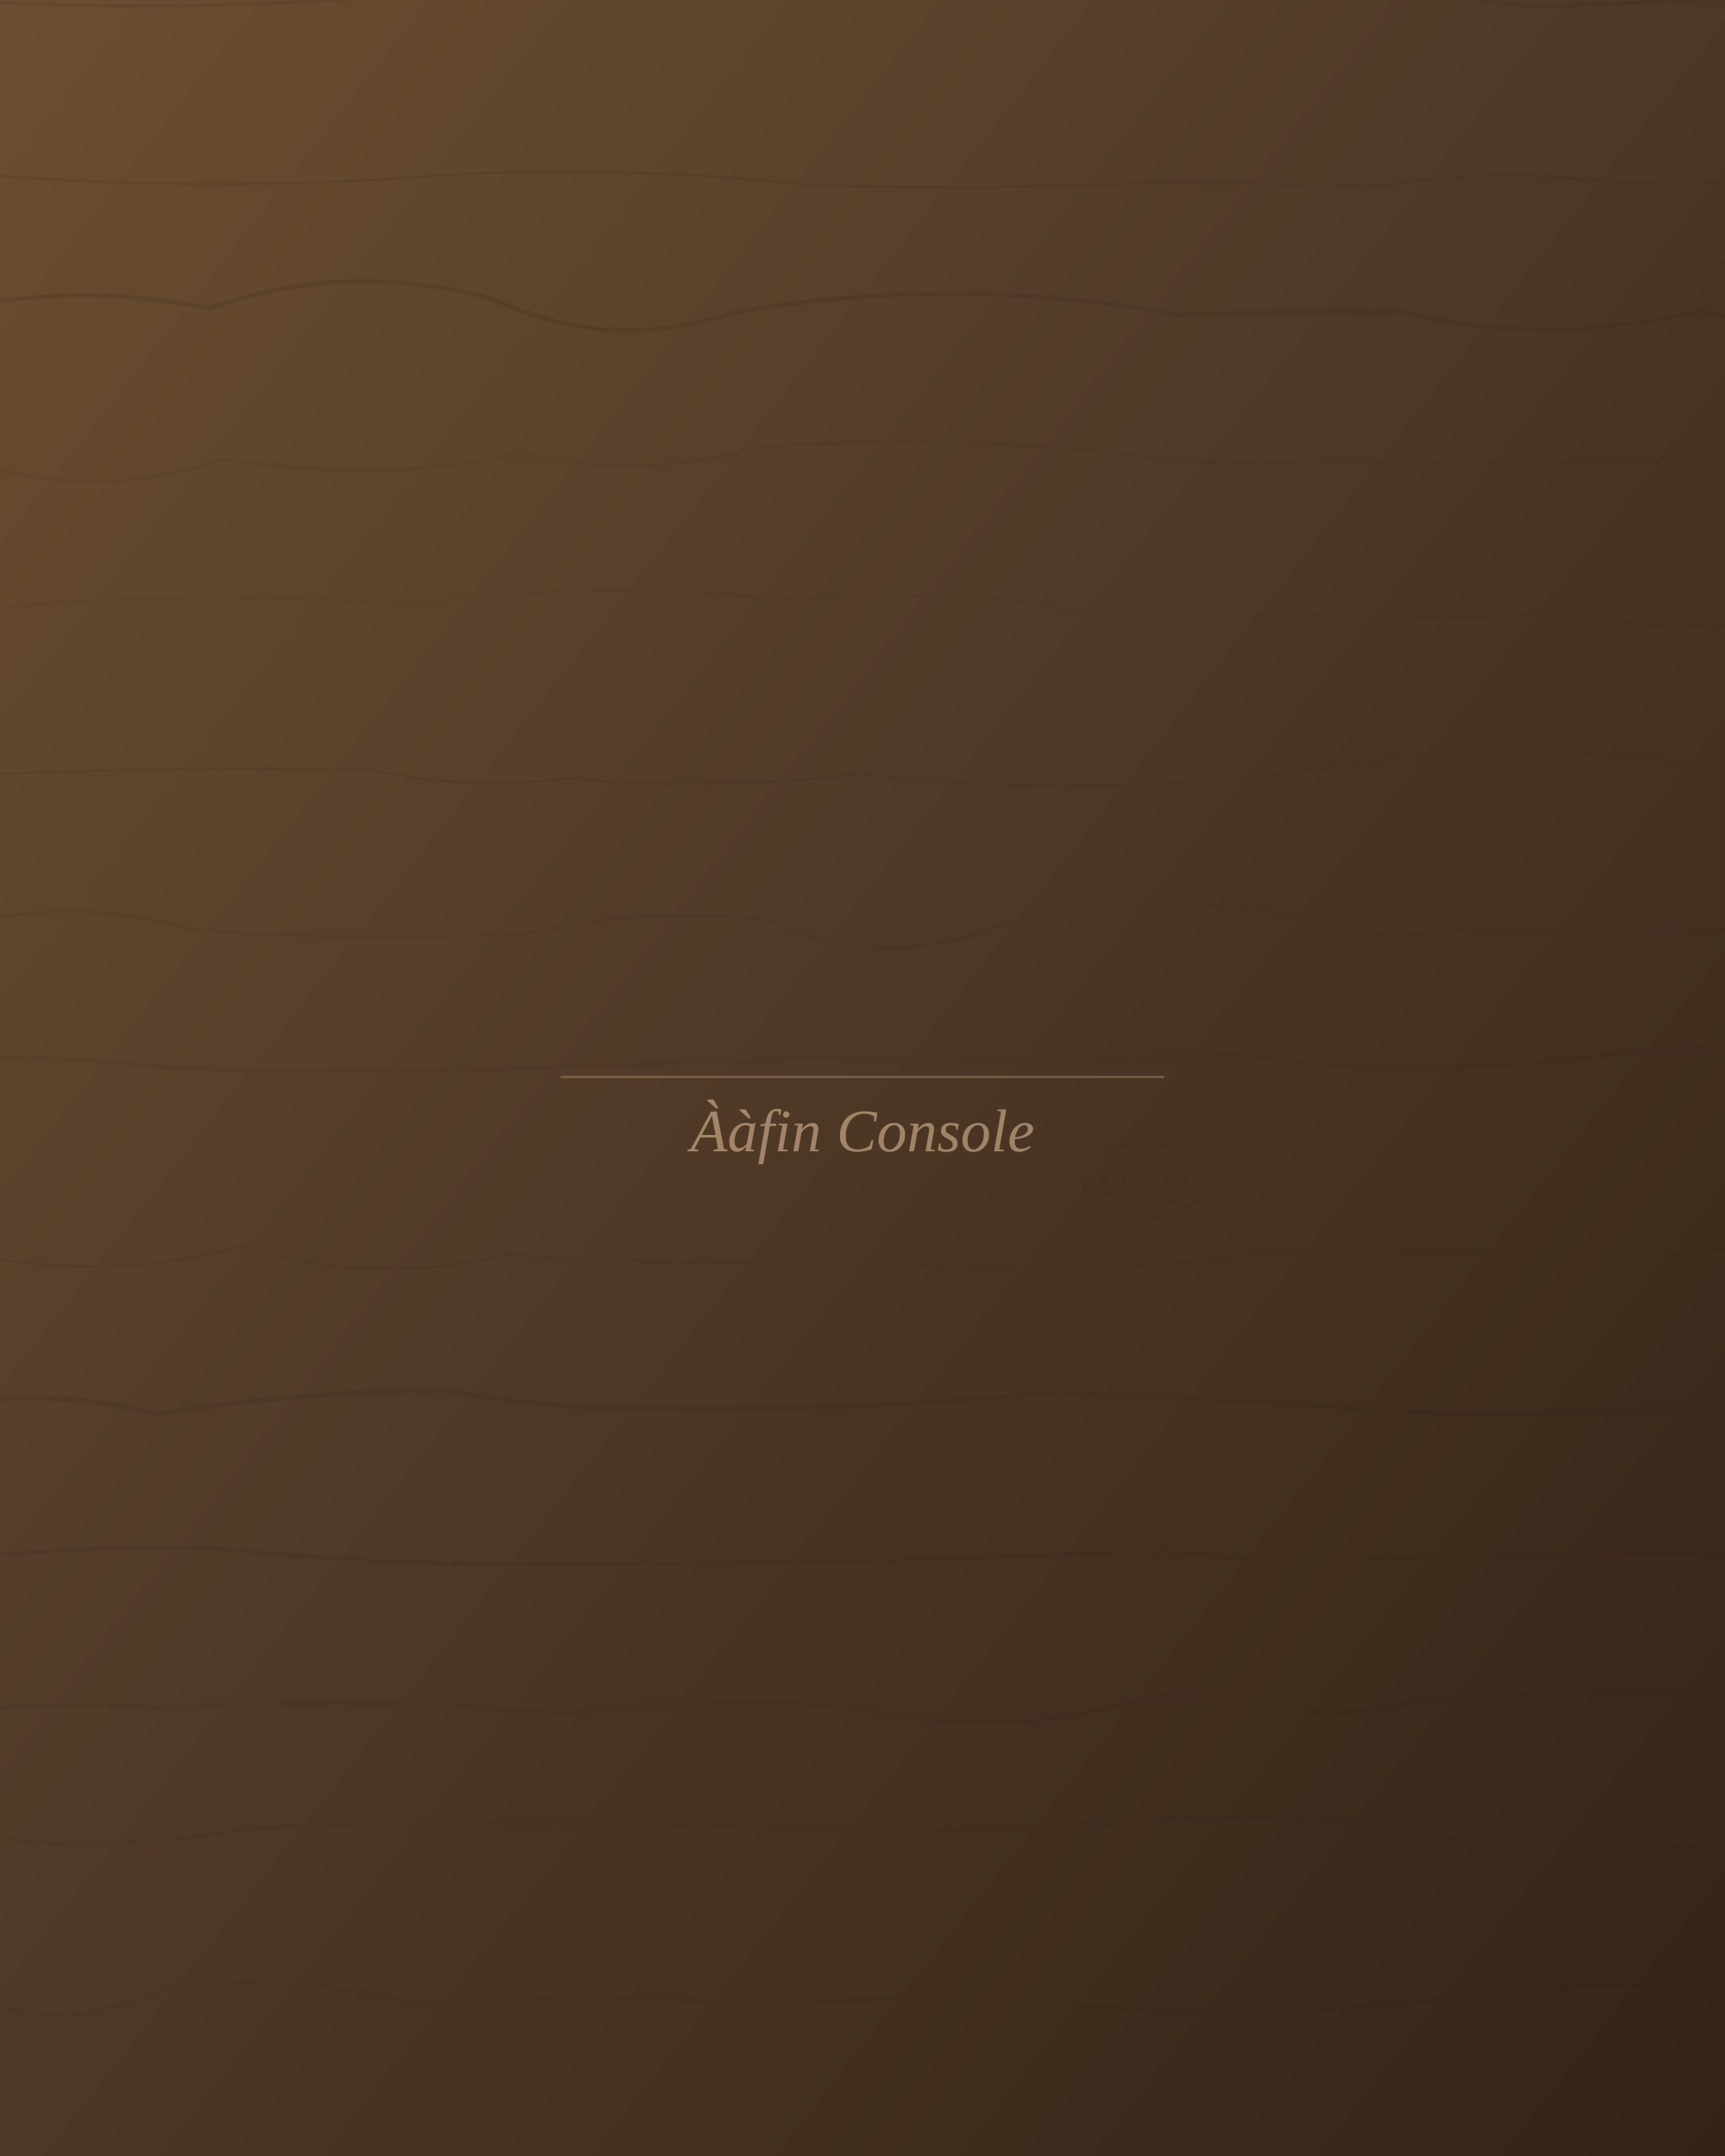
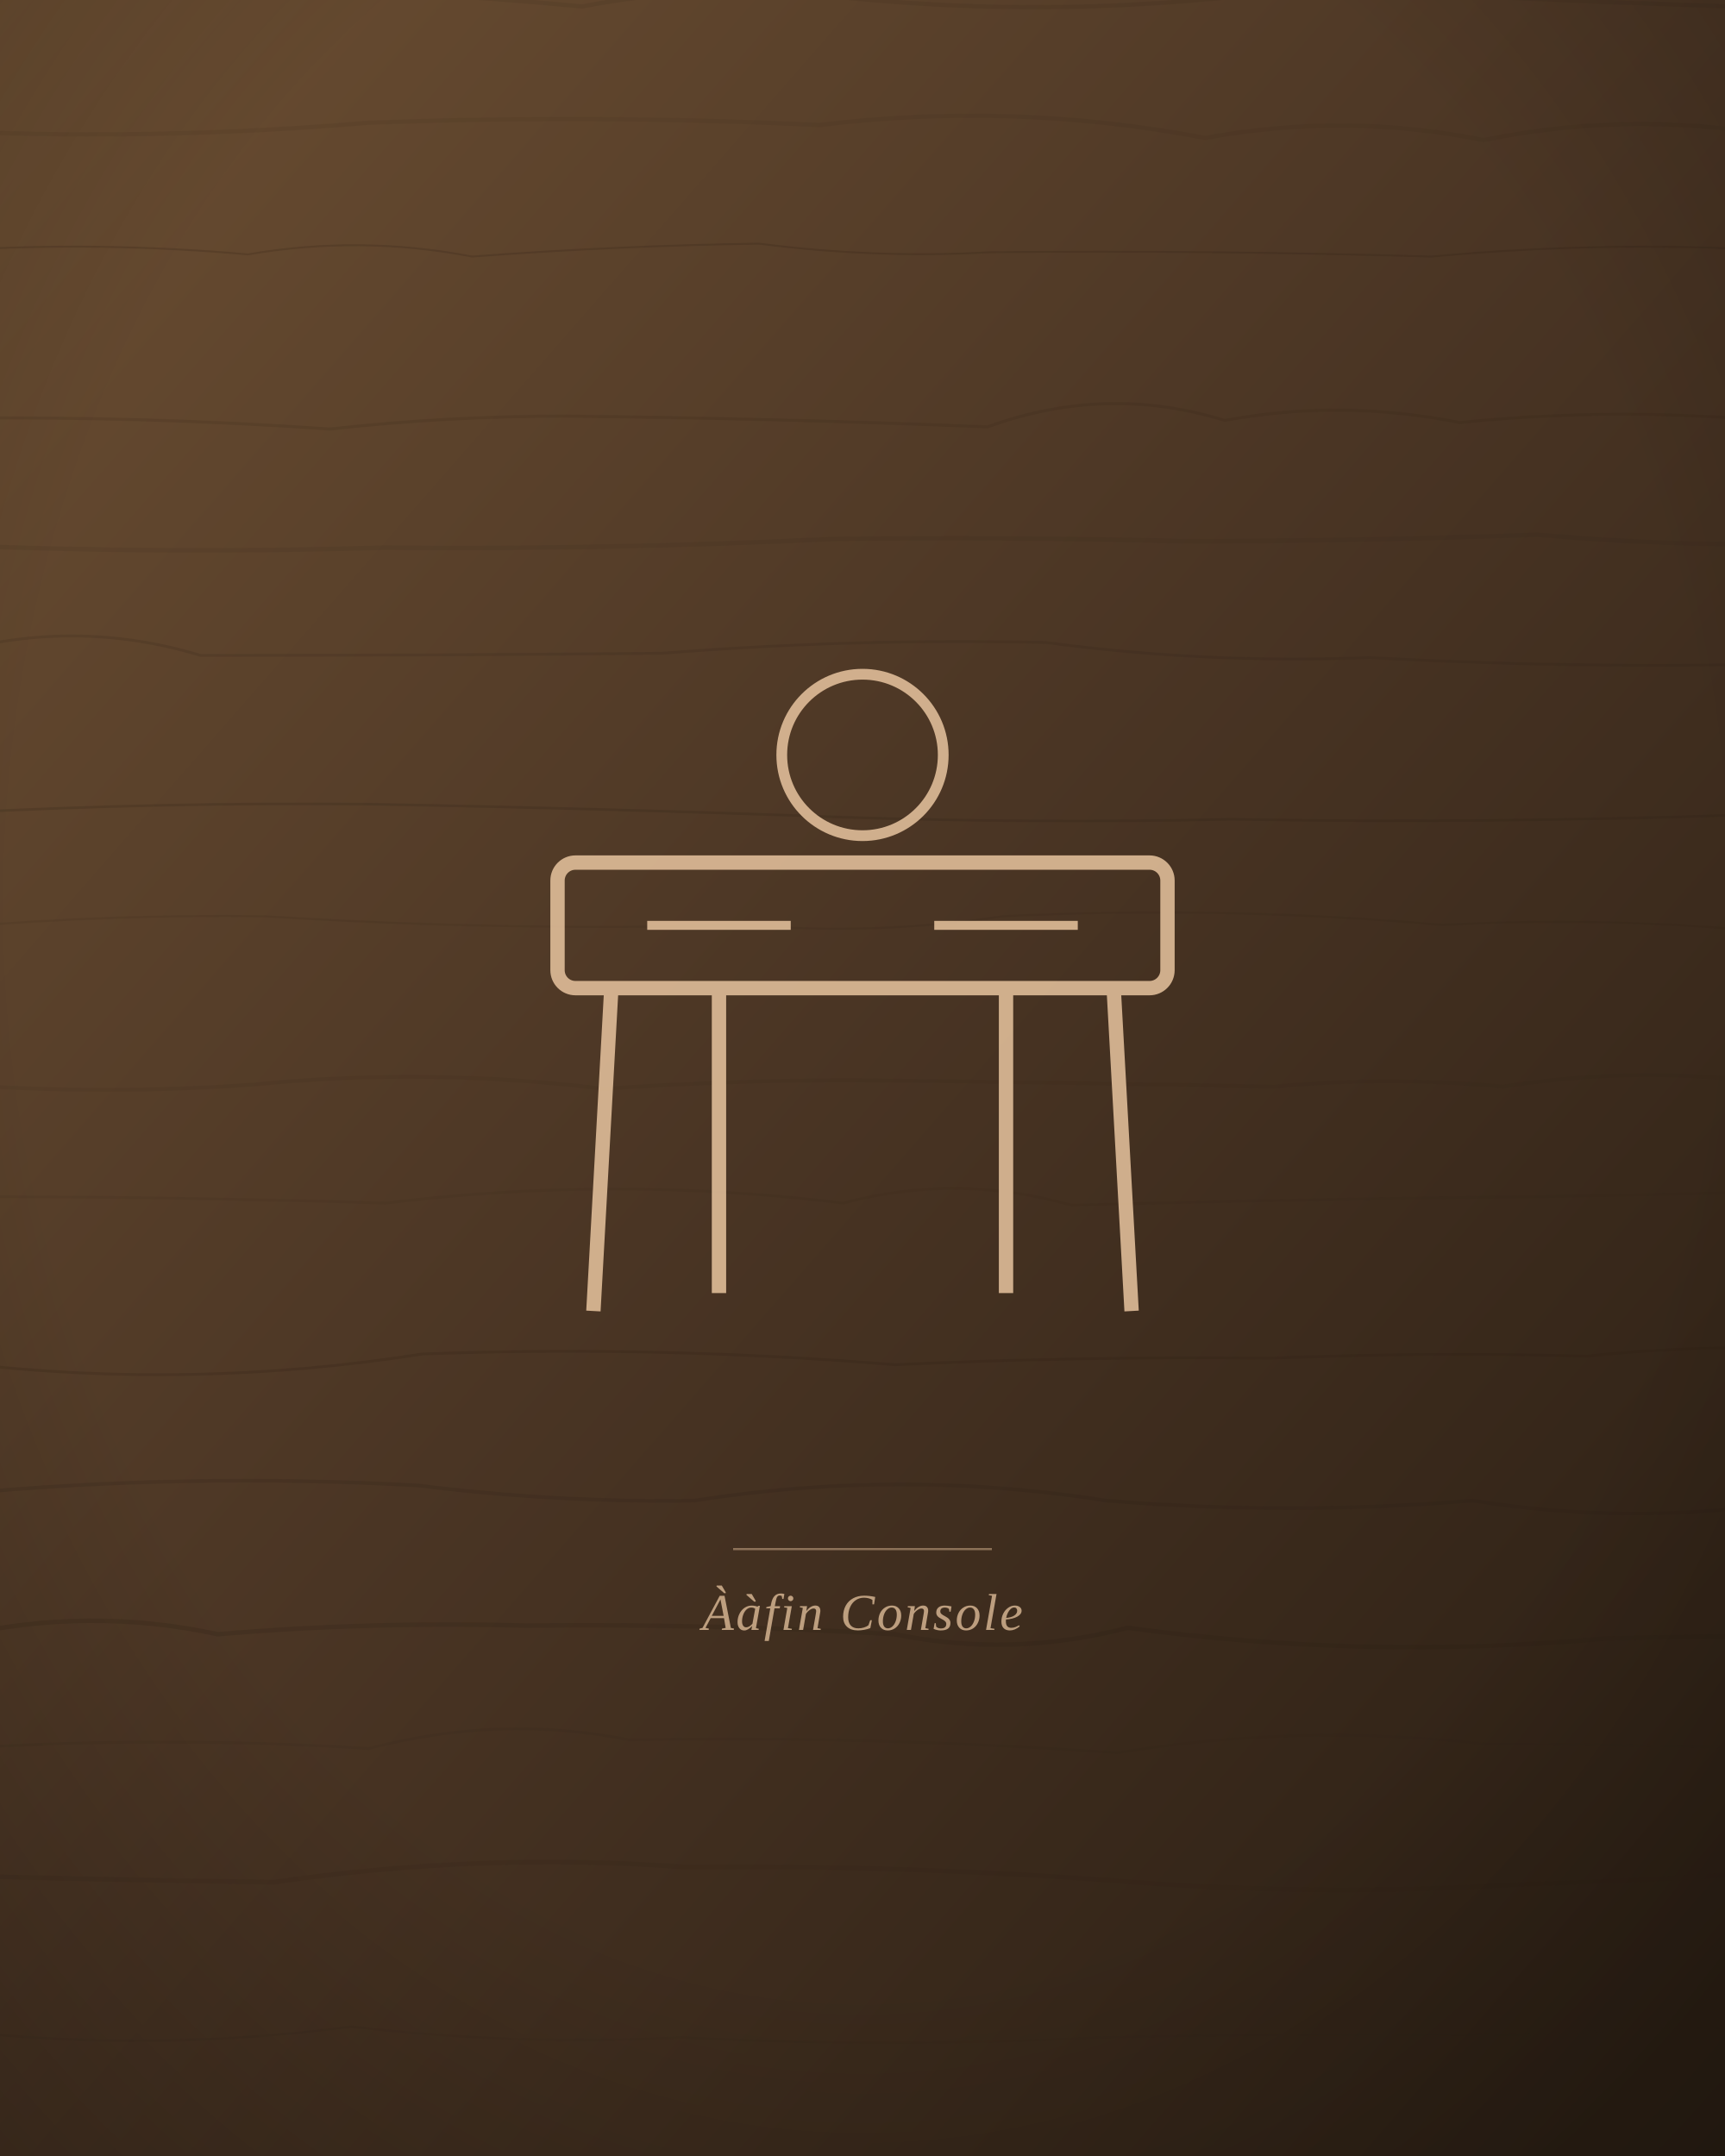
<svg xmlns="http://www.w3.org/2000/svg" width="800" height="1000" viewBox="0 0 800 1000">
  <defs>
-     <linearGradient id="g" x1="0" y1="0" x2="1" y2="1">
+     <linearGradient id="g" x1="0" y1="0" x2="0.9" y2="1">
      <stop offset="0" stop-color="#6b4e32" />
-       <stop offset="0.55" stop-color="#4a3524" />
-       <stop offset="1" stop-color="#332417" />
+       <stop offset="0.5" stop-color="#4a3524" />
+       <stop offset="1" stop-color="#2b1f14" />
    </linearGradient>
+     <radialGradient id="v" cx="0.5" cy="0.42" r="0.9">
+       <stop offset="0.55" stop-color="#000" stop-opacity="0" />
+       <stop offset="1" stop-color="#000" stop-opacity="0.35" />
+     </radialGradient>
  </defs>
  <rect width="800" height="1000" fill="url(#g)" />
  <g>
-     <path d="M -20 -0 Q 75 6 169 -1 Q 226 -1 283 -5 Q 336 -2 389 -5 Q 463 0 537 -6 Q 623 -9 709 3 Q 805 0 901 -6" fill="none" stroke="#332417" stroke-opacity="0.11" stroke-width="1.6" />
-     <path d="M -20 80 Q 81 89 181 83 Q 279 75 377 86 Q 454 88 531 85 Q 587 85 643 86 Q 692 78 741 84 Q 797 87 852 78" fill="none" stroke="#332417" stroke-opacity="0.14" stroke-width="1.2" />
-     <path d="M -20 143 Q 39 131 97 143 Q 163 120 229 139 Q 284 164 340 145 Q 443 127 546 146 Q 598 144 651 145 Q 719 161 788 144 Q 870 162 953 138" fill="none" stroke="#332417" stroke-opacity="0.16" stroke-width="2.0" />
-     <path d="M -20 212 Q 42 234 104 213 Q 173 224 241 211 Q 298 223 354 207 Q 453 201 551 214 Q 660 216 769 214 Q 834 190 899 207" fill="none" stroke="#332417" stroke-opacity="0.07" stroke-width="2.0" />
-     <path d="M -20 284 Q 83 272 186 281 Q 274 269 361 278 Q 429 272 497 283 Q 557 287 617 285 Q 675 288 733 284 Q 787 299 841 281" fill="none" stroke="#332417" stroke-opacity="0.07" stroke-width="1.2" />
-     <path d="M -20 360 Q 76 355 172 357 Q 217 367 263 361 Q 331 367 399 359 Q 505 371 611 357 Q 714 339 818 360 Q 889 348 961 355" fill="none" stroke="#332417" stroke-opacity="0.14" stroke-width="1.0" />
-     <path d="M -20 430 Q 34 415 88 431 Q 166 437 244 433 Q 301 420 357 427 Q 405 449 453 433 Q 545 405 636 434 Q 730 428 823 432" fill="none" stroke="#332417" stroke-opacity="0.10" stroke-width="1.4" />
-     <path d="M -20 492 Q 28 489 75 495 Q 165 499 255 495 Q 318 493 380 491 Q 476 493 572 489 Q 659 502 746 489 Q 848 482 950 489" fill="none" stroke="#332417" stroke-opacity="0.08" stroke-width="2.2" />
-     <path d="M -20 580 Q 46 596 112 578 Q 173 597 234 582 Q 324 587 414 586 Q 489 595 565 583 Q 665 578 766 583 Q 848 572 930 577" fill="none" stroke="#332417" stroke-opacity="0.12" stroke-width="1.1" />
-     <path d="M -20 651 Q 27 644 73 656 Q 141 645 208 645 Q 256 654 304 653 Q 394 655 484 646 Q 568 649 651 655 Q 749 658 848 646" fill="none" stroke="#332417" stroke-opacity="0.15" stroke-width="2.5" />
-     <path d="M -20 723 Q 38 717 97 718 Q 197 728 297 725 Q 396 725 494 721 Q 546 717 597 726 Q 656 720 714 722 Q 760 719 807 721 Q 898 721 990 721" fill="none" stroke="#332417" stroke-opacity="0.16" stroke-width="1.8" />
-     <path d="M -20 793 Q 27 790 74 792 Q 169 787 265 795 Q 344 782 424 797 Q 475 804 526 789 Q 571 782 616 796 Q 725 775 834 793" fill="none" stroke="#332417" stroke-opacity="0.10" stroke-width="2.3" />
-     <path d="M -20 851 Q 48 861 115 848 Q 221 844 328 847 Q 418 851 509 846 Q 595 838 682 854 Q 772 860 862 852" fill="none" stroke="#332417" stroke-opacity="0.09" stroke-width="1.6" />
-     <path d="M -20 926 Q 31 945 81 921 Q 140 915 198 931 Q 276 921 353 931 Q 413 925 474 927 Q 568 939 662 928 Q 729 918 797 922 Q 897 934 997 929" fill="none" stroke="#332417" stroke-opacity="0.07" stroke-width="1.7" />
-     <ellipse cx="531" cy="548" rx="10" ry="6" fill="none" stroke="#332417" stroke-opacity="0.14" stroke-width="1.6" />
-     <ellipse cx="531" cy="548" rx="19" ry="12" fill="none" stroke="#332417" stroke-opacity="0.14" stroke-width="1.6" />
-     <ellipse cx="531" cy="548" rx="28" ry="17" fill="none" stroke="#332417" stroke-opacity="0.14" stroke-width="1.6" />
+     <path d="M -20 -2 Q 41 -5 102 -6 Q 186 -5 270 3 Q 322 -7 375 -3 Q 491 11 608 -6 Q 706 -0 804 3 Q 879 -6 954 -5" fill="none" stroke="#2b1f14" stroke-opacity="0.09" stroke-width="2.0" />
+     <path d="M -20 61 Q 75 65 170 57 Q 275 53 380 58 Q 470 47 559 64 Q 624 52 688 65 Q 761 50 834 65" fill="none" stroke="#2b1f14" stroke-opacity="0.08" stroke-width="2.0" />
+     <path d="M -20 116 Q 48 112 115 118 Q 167 109 219 119 Q 285 114 352 113 Q 406 120 459 117 Q 562 116 664 119 Q 750 111 836 117" fill="none" stroke="#2b1f14" stroke-opacity="0.19" stroke-width="0.9" />
+     <path d="M -20 194 Q 67 193 153 199 Q 207 193 262 193 Q 360 194 458 198 Q 513 178 568 195 Q 622 185 677 196 Q 765 187 854 199" fill="none" stroke="#2b1f14" stroke-opacity="0.14" stroke-width="1.4" />
+     <path d="M -20 253 Q 79 257 178 254 Q 282 255 386 250 Q 468 249 549 251 Q 631 251 713 248 Q 792 255 872 251" fill="none" stroke="#2b1f14" stroke-opacity="0.10" stroke-width="2.1" />
+     <path d="M -20 302 Q 37 287 93 304 Q 200 304 307 303 Q 396 296 485 298 Q 560 308 635 305 Q 746 311 856 307" fill="none" stroke="#2b1f14" stroke-opacity="0.15" stroke-width="1.3" />
+     <path d="M -20 377 Q 76 372 172 373 Q 281 375 390 379 Q 480 382 571 380 Q 689 382 807 378 Q 902 369 997 381" fill="none" stroke="#2b1f14" stroke-opacity="0.18" stroke-width="1.2" />
+     <path d="M -20 430 Q 52 424 123 425 Q 234 432 345 429 Q 405 434 465 425 Q 567 420 669 429 Q 743 425 817 432 Q 921 432 1026 426" fill="none" stroke="#2b1f14" stroke-opacity="0.09" stroke-width="1.0" />
+     <path d="M -20 503 Q 49 508 118 503 Q 199 495 280 505 Q 338 501 396 501 Q 493 502 591 504 Q 644 499 697 504 Q 748 496 798 500 Q 858 495 918 501" fill="none" stroke="#2b1f14" stroke-opacity="0.08" stroke-width="1.8" />
+     <path d="M -20 555 Q 79 555 179 558 Q 285 545 391 558 Q 444 544 497 559 Q 608 556 718 555 Q 818 553 917 551" fill="none" stroke="#2b1f14" stroke-opacity="0.08" stroke-width="1.3" />
+     <path d="M -20 632 Q 88 645 196 628 Q 306 624 415 633 Q 501 629 588 630 Q 662 627 736 629 Q 821 620 907 632" fill="none" stroke="#2b1f14" stroke-opacity="0.19" stroke-width="1.3" />
+     <path d="M -20 693 Q 87 683 194 689 Q 258 697 322 696 Q 418 681 513 696 Q 598 703 683 696 Q 764 709 846 694" fill="none" stroke="#2b1f14" stroke-opacity="0.16" stroke-width="1.7" />
+     <path d="M -20 759 Q 41 745 101 758 Q 172 752 244 754 Q 329 753 415 758 Q 469 769 523 755 Q 633 770 744 760 Q 829 758 915 759" fill="none" stroke="#2b1f14" stroke-opacity="0.18" stroke-width="2.1" />
+     <path d="M -20 811 Q 76 805 171 811 Q 232 795 292 807 Q 405 805 518 813 Q 604 799 689 809 Q 770 809 850 812" fill="none" stroke="#2b1f14" stroke-opacity="0.10" stroke-width="1.3" />
+     <path d="M -20 870 Q 54 872 127 873 Q 223 859 318 866 Q 415 865 513 872 Q 609 880 705 874 Q 778 872 852 866" fill="none" stroke="#2b1f14" stroke-opacity="0.12" stroke-width="2.2" />
+     <path d="M -20 942 Q 72 952 163 940 Q 240 949 316 945 Q 413 950 510 945 Q 608 943 706 944 Q 785 939 865 941" fill="none" stroke="#2b1f14" stroke-opacity="0.10" stroke-width="1.1" />
  </g>
-   <g opacity="0.55">
-     <rect x="260" y="499" width="280" height="1" fill="#e7c49f" opacity="0.5" />
-     <text x="400" y="534" text-anchor="middle" font-family="Georgia, 'Times New Roman', serif" font-style="italic" font-size="28" fill="#e7c49f">Ààfin Console</text>
+   <rect width="800" height="1000" fill="url(#v)" />
+   <g opacity="0.85" transform="translate(192 242) scale(4.16)">
+     <rect x="16" y="38" width="68" height="14" rx="2" fill="none" stroke="#e7c49f" stroke-width="1.6" />
+     <path d="M22 52 L20 88 M78 52 L80 88 M34 52 L34 86 M66 52 L66 86" stroke="#e7c49f" stroke-width="1.6" />
+     <path d="M26 45 H42 M58 45 H74" stroke="#e7c49f" stroke-width="1" />
+     <ellipse cx="50" cy="26" rx="9" ry="9" fill="none" stroke="#e7c49f" stroke-width="1.2" />
+   </g>
+   <g opacity="0.75">
+     <rect x="340" y="718" width="120" height="1" fill="#e7c49f" opacity="0.6" />
+     <text x="400" y="756" text-anchor="middle" font-family="Georgia, 'Times New Roman', serif" font-style="italic" font-size="24" fill="#e7c49f" letter-spacing="1">Ààfin Console</text>
  </g>
</svg>
